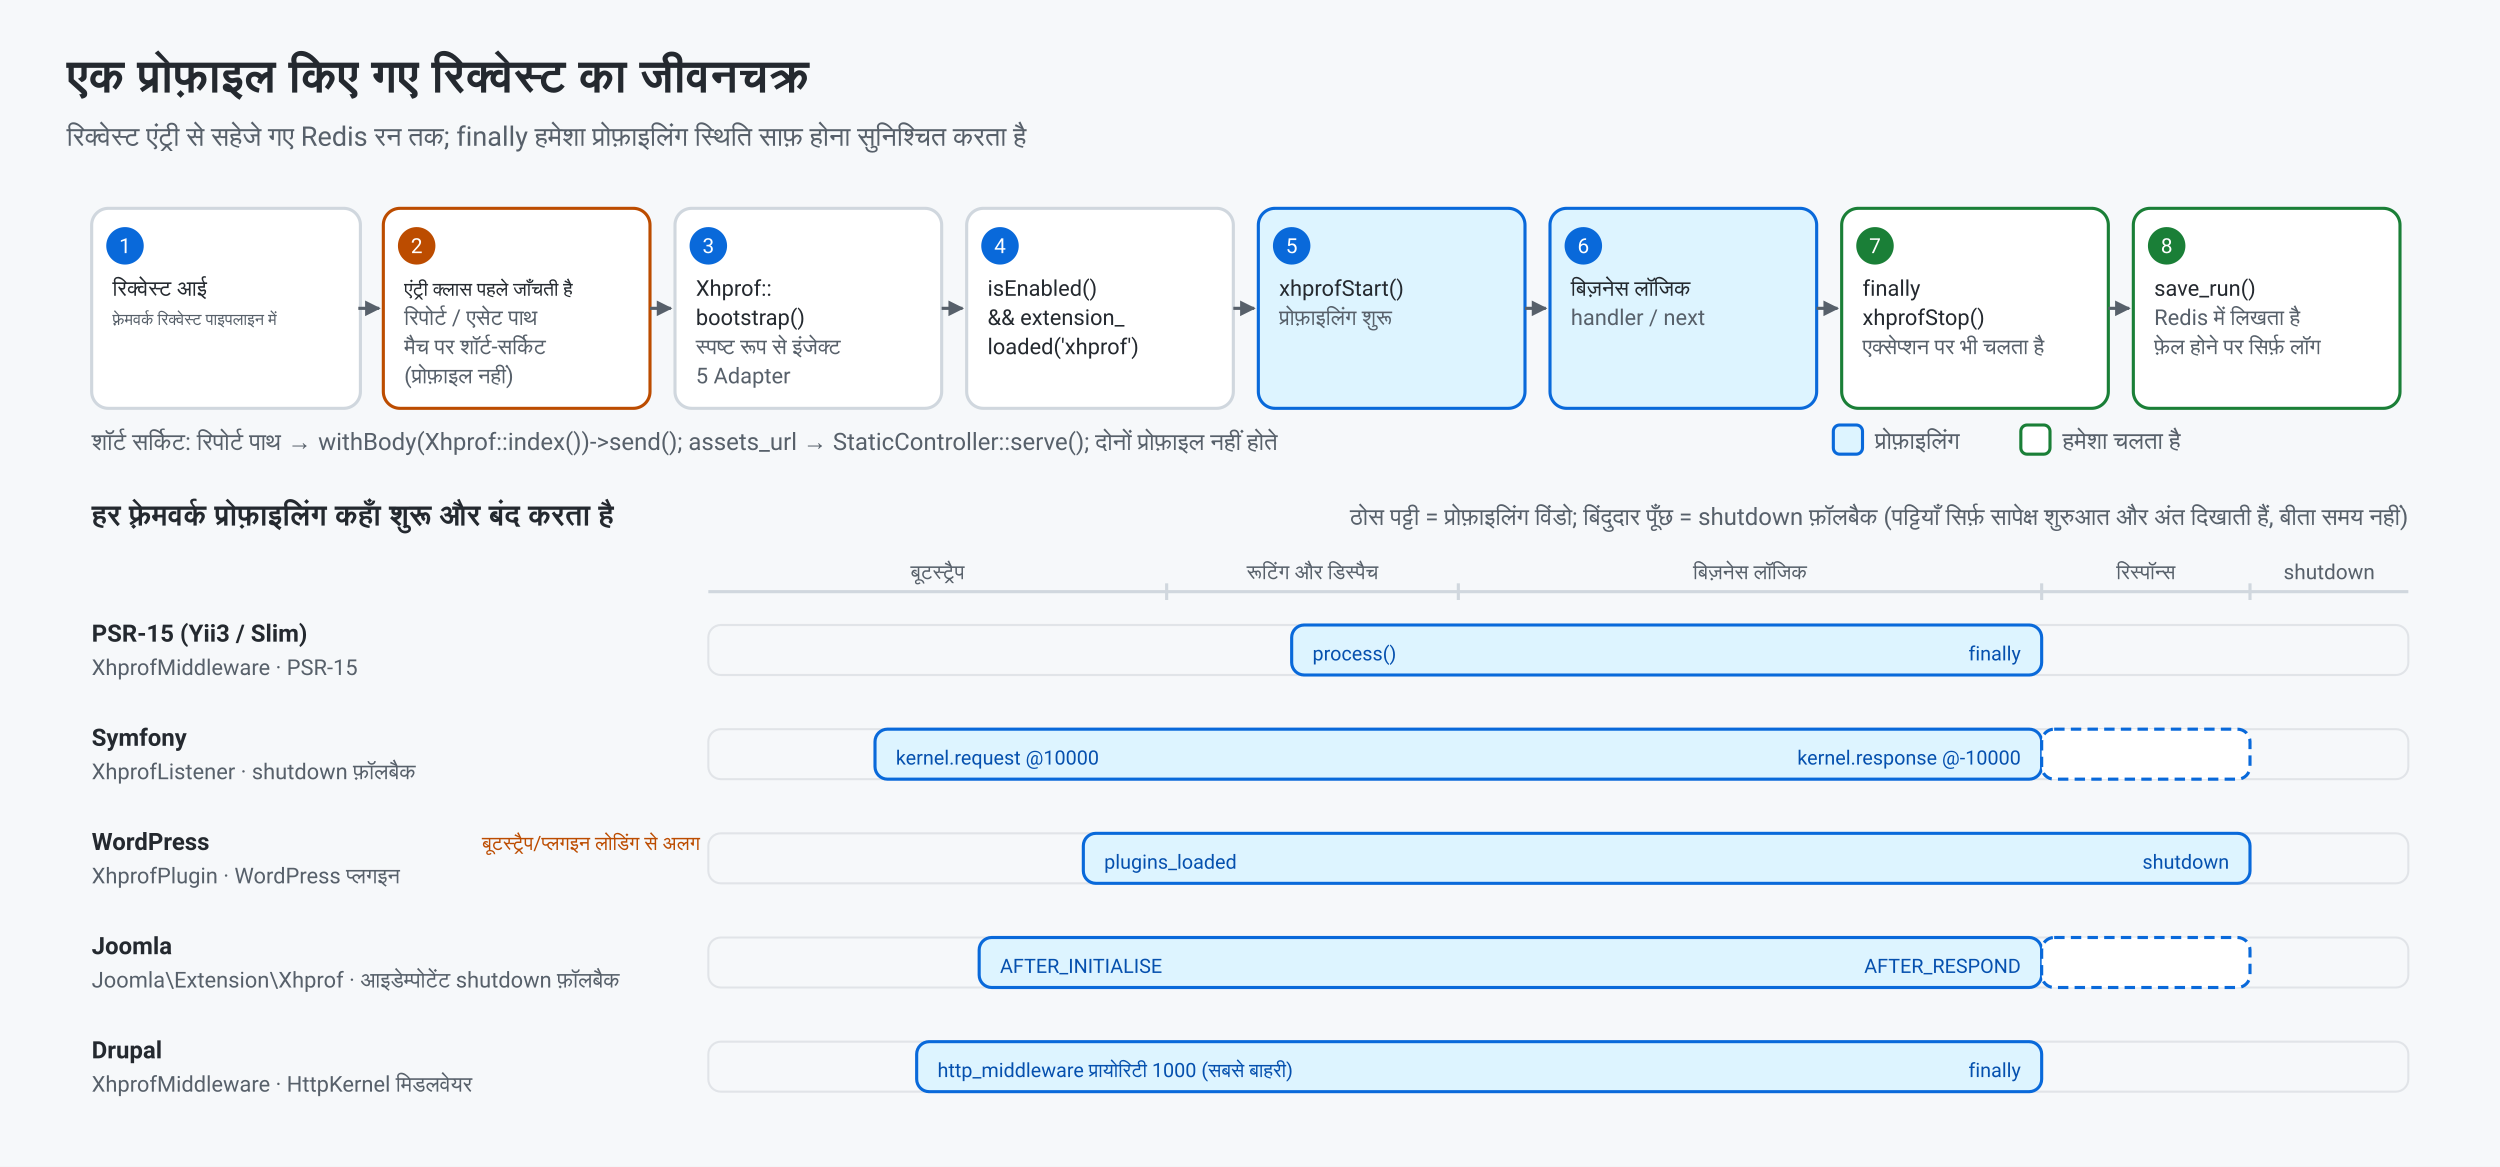
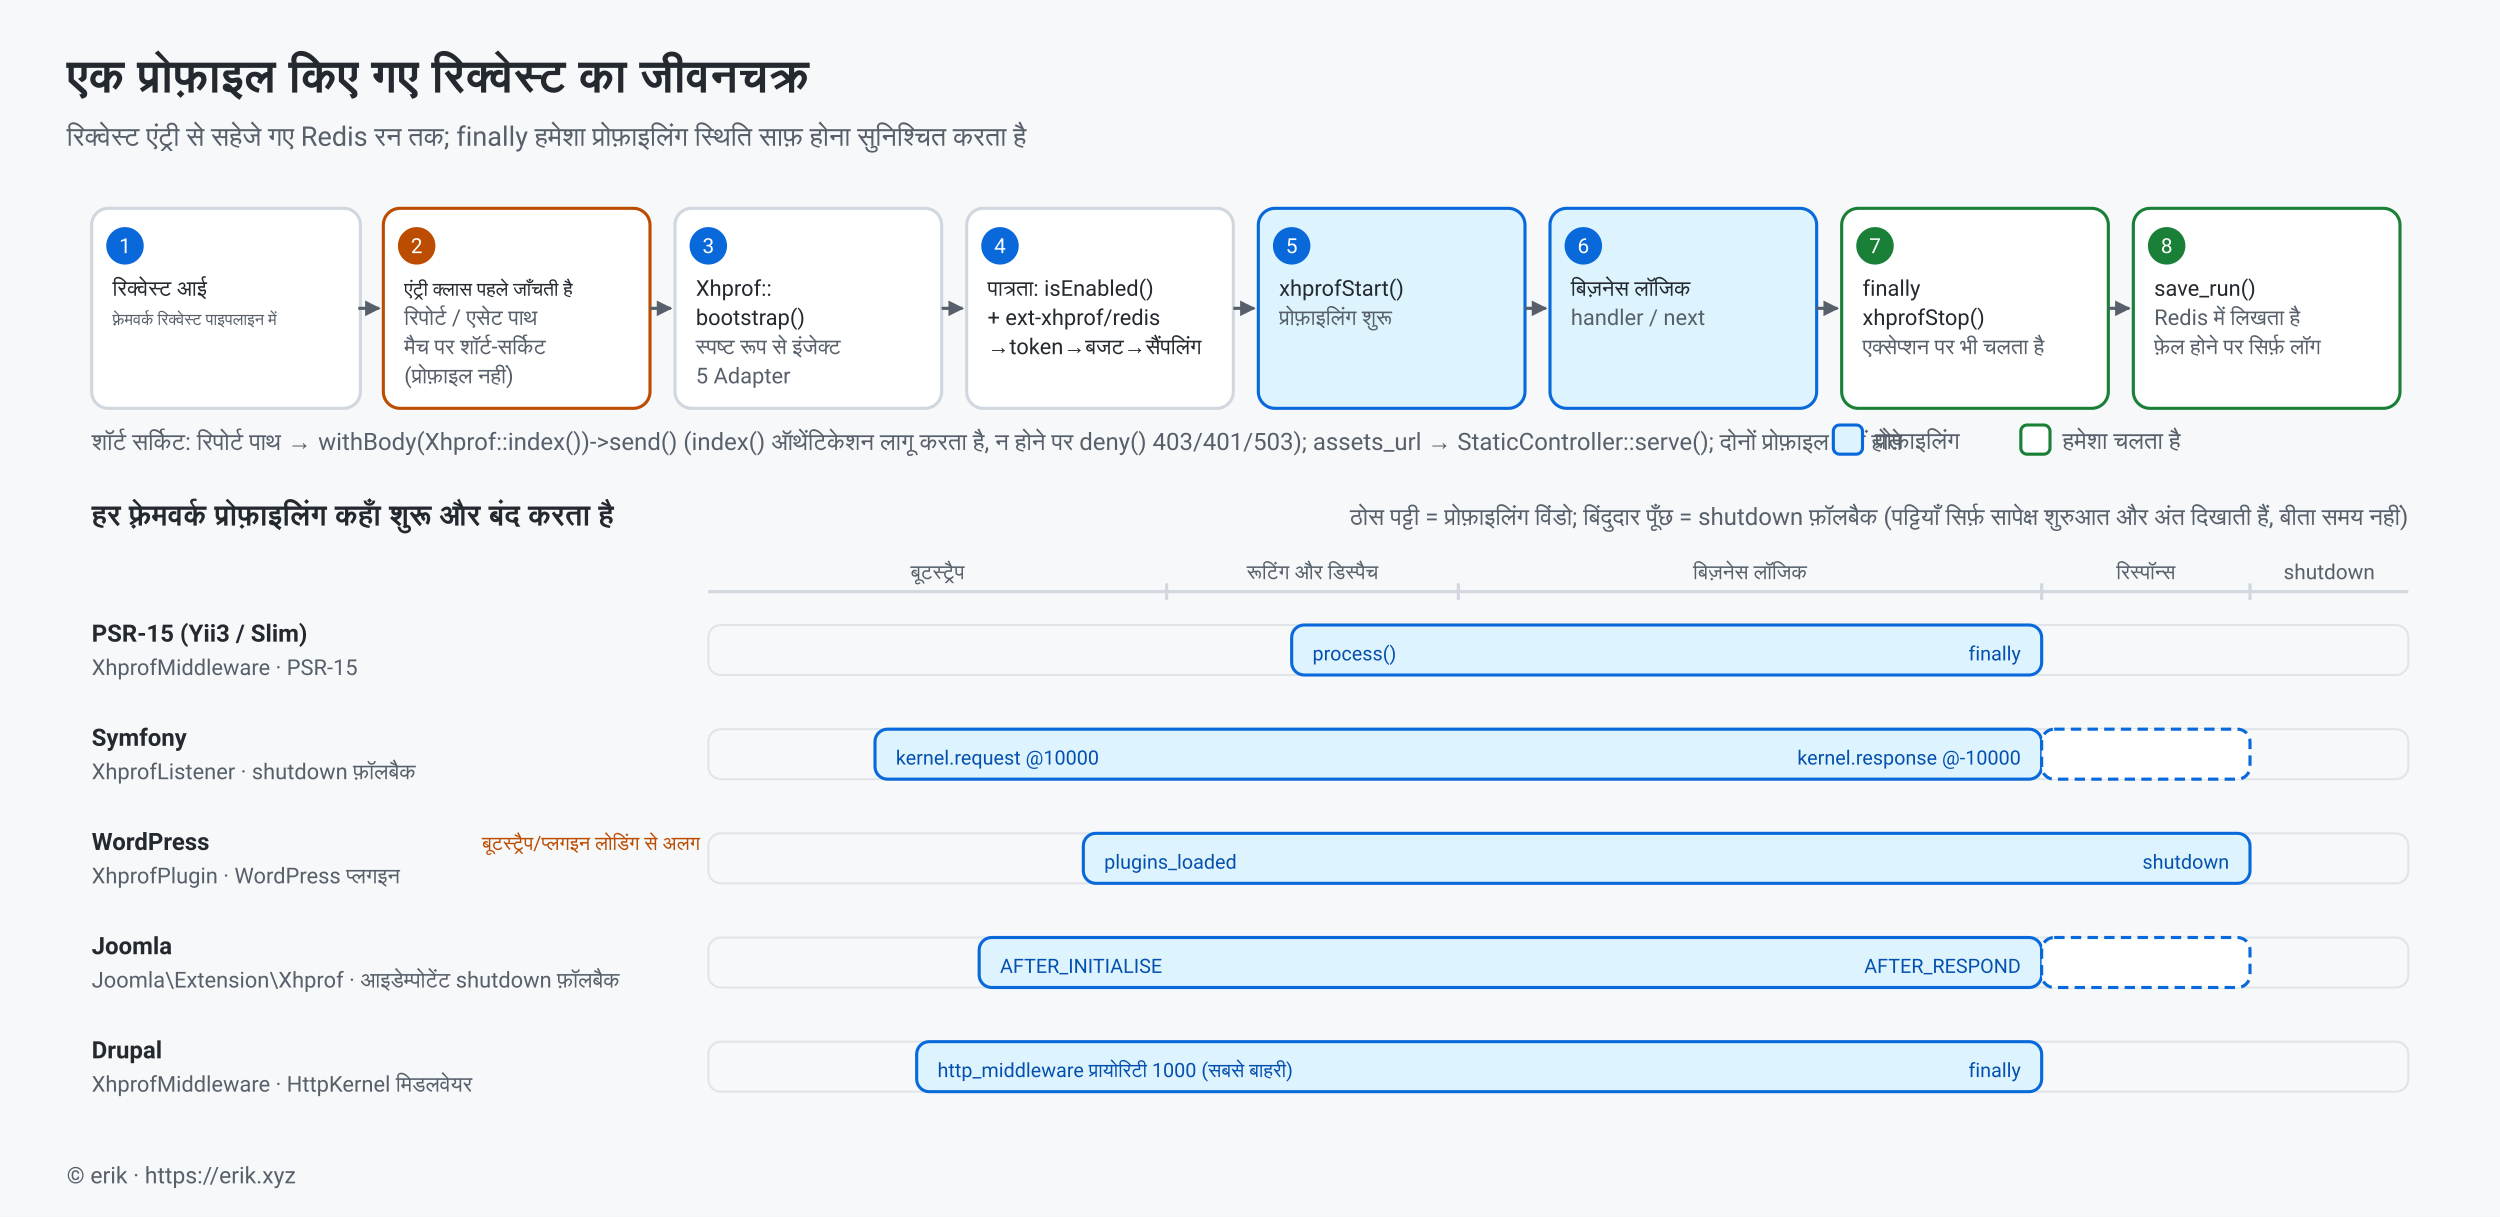
- <svg xmlns="http://www.w3.org/2000/svg" viewBox="0 0 1200 560" width="1200" height="560" role="img" font-family="-apple-system, BlinkMacSystemFont, &quot;Segoe UI&quot;, Roboto, &quot;Helvetica Neue&quot;, Arial, &quot;Noto Sans SC&quot;, &quot;PingFang SC&quot;, &quot;Microsoft YaHei&quot;, sans-serif">
+ <svg xmlns="http://www.w3.org/2000/svg" viewBox="0 0 1200 584" width="1200" height="584" role="img" font-family="-apple-system, BlinkMacSystemFont, &quot;Segoe UI&quot;, Roboto, &quot;Helvetica Neue&quot;, Arial, &quot;Noto Sans SC&quot;, &quot;PingFang SC&quot;, &quot;Microsoft YaHei&quot;, sans-serif">
  <defs>
    <marker id="lc-arrow" viewBox="0 0 10 10" refX="9" refY="5" markerWidth="5" markerHeight="5" orient="auto-start-reverse">
      <path d="M0,0 L10,5 L0,10 z" fill="#57606a" />
    </marker>
  </defs>
-   <rect x="0" y="0" width="1200" height="560" fill="#f6f8fa" />
+   <rect x="0" y="0" width="1200" height="584" fill="#f6f8fa" />
  <text x="32" y="44" font-size="22" font-weight="700" fill="#24292f">एक प्रोफ़ाइल किए गए रिक्वेस्ट का जीवनचक्र</text>
  <text x="32" y="70" font-size="13" fill="#57606a">रिक्वेस्ट एंट्री से सहेजे गए Redis रन तक; finally हमेशा प्रोफ़ाइलिंग स्थिति साफ़ होना सुनिश्चित करता है</text>
  <rect x="44" y="100" width="129" height="96" rx="8" fill="#ffffff" stroke="#d0d7de" stroke-width="1.5" />
  <circle cx="60" cy="118" r="9" fill="#0969da" />
  <text x="60" y="121.5" font-size="10" fill="#ffffff" text-anchor="middle">1</text>
  <text x="54" y="142" font-size="10.5" fill="#24292f">रिक्वेस्ट आई</text>
  <text x="54" y="156" font-size="7.87" fill="#57606a">फ़्रेमवर्क रिक्वेस्ट पाइपलाइन में</text>
  <line x1="172" y1="148" x2="182" y2="148" stroke="#57606a" stroke-width="1.5" marker-end="url(#lc-arrow)" />
  <rect x="184" y="100" width="128" height="96" rx="8" fill="#ffffff" stroke="#bc4c00" stroke-width="1.5" />
  <circle cx="200" cy="118" r="9" fill="#bc4c00" />
  <text x="200" y="121.5" font-size="10" fill="#ffffff" text-anchor="middle">2</text>
  <text x="194" y="142" font-size="9.29" fill="#24292f">एंट्री क्लास पहले जाँचती है</text>
  <text x="194" y="156" font-size="10.5" fill="#57606a">रिपोर्ट / एसेट पाथ</text>
  <text x="194" y="170" font-size="10.5" fill="#57606a">मैच पर शॉर्ट-सर्किट</text>
  <text x="194" y="184" font-size="10.5" fill="#57606a">(प्रोफ़ाइल नहीं)</text>
  <line x1="312" y1="148" x2="322" y2="148" stroke="#57606a" stroke-width="1.5" marker-end="url(#lc-arrow)" />
  <rect x="324" y="100" width="128" height="96" rx="8" fill="#ffffff" stroke="#d0d7de" stroke-width="1.5" />
  <circle cx="340" cy="118" r="9" fill="#0969da" />
  <text x="340" y="121.5" font-size="10" fill="#ffffff" text-anchor="middle">3</text>
  <text x="334" y="142" font-size="10.5" fill="#24292f">Xhprof::</text>
  <text x="334" y="156" font-size="10.5" fill="#24292f">bootstrap()</text>
  <text x="334" y="170" font-size="10.5" fill="#57606a">स्पष्ट रूप से इंजेक्ट</text>
  <text x="334" y="184" font-size="10.5" fill="#57606a">5 Adapter</text>
  <line x1="452" y1="148" x2="462" y2="148" stroke="#57606a" stroke-width="1.5" marker-end="url(#lc-arrow)" />
  <rect x="464" y="100" width="128" height="96" rx="8" fill="#ffffff" stroke="#d0d7de" stroke-width="1.5" />
  <circle cx="480" cy="118" r="9" fill="#0969da" />
  <text x="480" y="121.5" font-size="10" fill="#ffffff" text-anchor="middle">4</text>
-   <text x="474" y="142" font-size="10.5" fill="#24292f">isEnabled()</text>
-   <text x="474" y="156" font-size="10.5" fill="#24292f">&amp;&amp; extension_</text>
-   <text x="474" y="170" font-size="10.5" fill="#24292f">loaded('xhprof')</text>
+   <text x="474" y="142" font-size="10.5" fill="#24292f">पात्रता: isEnabled()</text>
+   <text x="474" y="156" font-size="10.5" fill="#24292f">+ ext-xhprof/redis</text>
+   <text x="474" y="170" font-size="10.5" fill="#24292f">→token→बजट→सैंपलिंग</text>
  <line x1="592" y1="148" x2="602" y2="148" stroke="#57606a" stroke-width="1.5" marker-end="url(#lc-arrow)" />
  <rect x="604" y="100" width="128" height="96" rx="8" fill="#ddf4ff" stroke="#0969da" stroke-width="1.5" />
  <circle cx="620" cy="118" r="9" fill="#0969da" />
  <text x="620" y="121.5" font-size="10" fill="#ffffff" text-anchor="middle">5</text>
  <text x="614" y="142" font-size="10.5" fill="#24292f">xhprofStart()</text>
  <text x="614" y="156" font-size="10.5" fill="#57606a">प्रोफ़ाइलिंग शुरू</text>
  <line x1="732" y1="148" x2="742" y2="148" stroke="#57606a" stroke-width="1.5" marker-end="url(#lc-arrow)" />
  <rect x="744" y="100" width="128" height="96" rx="8" fill="#ddf4ff" stroke="#0969da" stroke-width="1.5" />
  <circle cx="760" cy="118" r="9" fill="#0969da" />
  <text x="760" y="121.5" font-size="10" fill="#ffffff" text-anchor="middle">6</text>
  <text x="754" y="142" font-size="10.5" fill="#24292f">बिज़नेस लॉजिक</text>
  <text x="754" y="156" font-size="10.5" fill="#57606a">handler / next</text>
  <line x1="872" y1="148" x2="882" y2="148" stroke="#57606a" stroke-width="1.5" marker-end="url(#lc-arrow)" />
  <rect x="884" y="100" width="128" height="96" rx="8" fill="#ffffff" stroke="#1a7f37" stroke-width="1.5" />
  <circle cx="900" cy="118" r="9" fill="#1a7f37" />
  <text x="900" y="121.5" font-size="10" fill="#ffffff" text-anchor="middle">7</text>
  <text x="894" y="142" font-size="10.5" fill="#24292f">finally</text>
  <text x="894" y="156" font-size="10.5" fill="#24292f">xhprofStop()</text>
  <text x="894" y="170" font-size="10.5" fill="#57606a">एक्सेप्शन पर भी चलता है</text>
  <line x1="1012" y1="148" x2="1022" y2="148" stroke="#57606a" stroke-width="1.5" marker-end="url(#lc-arrow)" />
  <rect x="1024" y="100" width="128" height="96" rx="8" fill="#ffffff" stroke="#1a7f37" stroke-width="1.5" />
  <circle cx="1040" cy="118" r="9" fill="#1a7f37" />
  <text x="1040" y="121.5" font-size="10" fill="#ffffff" text-anchor="middle">8</text>
  <text x="1034" y="142" font-size="10.5" fill="#24292f">save_run()</text>
  <text x="1034" y="156" font-size="10.5" fill="#57606a">Redis में लिखता है</text>
  <text x="1034" y="170" font-size="10.5" fill="#57606a">फ़ेल होने पर सिर्फ़ लॉग</text>
-   <text x="44" y="216" font-size="11.5" fill="#57606a">शॉर्ट सर्किट: रिपोर्ट पाथ → withBody(Xhprof::index())-&gt;send(); assets_url → StaticController::serve(); दोनों प्रोफ़ाइल नहीं होते</text>
+   <text x="44" y="216" font-size="11.5" fill="#57606a">शॉर्ट सर्किट: रिपोर्ट पाथ → withBody(Xhprof::index())-&gt;send() (index() ऑथेंटिकेशन लागू करता है, न होने पर deny() 403/401/503); assets_url → StaticController::serve(); दोनों प्रोफ़ाइल नहीं होते</text>
  <rect x="880" y="204" width="14" height="14" rx="3" fill="#ddf4ff" stroke="#0969da" stroke-width="1.5" />
  <text x="900" y="215.5" font-size="11.5" fill="#57606a">प्रोफ़ाइलिंग</text>
  <rect x="970" y="204" width="14" height="14" rx="3" fill="#ffffff" stroke="#1a7f37" stroke-width="1.5" />
  <text x="990" y="215.5" font-size="11.5" fill="#57606a">हमेशा चलता है</text>
  <text x="44" y="252" font-size="14" font-weight="600" fill="#24292f">हर फ़्रेमवर्क प्रोफ़ाइलिंग कहाँ शुरू और बंद करता है</text>
  <text x="1156" y="252" font-size="11.5" fill="#57606a" text-anchor="end">ठोस पट्टी = प्रोफ़ाइलिंग विंडो; बिंदुदार पूँछ = shutdown फ़ॉलबैक (पट्टियाँ सिर्फ़ सापेक्ष शुरुआत और अंत दिखाती हैं, बीता समय नहीं)</text>
  <line x1="340" y1="284" x2="1156" y2="284" stroke="#d0d7de" stroke-width="1.5" />
  <line x1="560" y1="280" x2="560" y2="288" stroke="#d0d7de" stroke-width="1.5" />
  <line x1="700" y1="280" x2="700" y2="288" stroke="#d0d7de" stroke-width="1.5" />
  <line x1="980" y1="280" x2="980" y2="288" stroke="#d0d7de" stroke-width="1.5" />
  <line x1="1080" y1="280" x2="1080" y2="288" stroke="#d0d7de" stroke-width="1.5" />
  <text x="450" y="278" font-size="10" fill="#57606a" text-anchor="middle">बूटस्ट्रैप</text>
  <text x="630" y="278" font-size="10" fill="#57606a" text-anchor="middle">रूटिंग और डिस्पैच</text>
  <text x="840" y="278" font-size="10" fill="#57606a" text-anchor="middle">बिज़नेस लॉजिक</text>
  <text x="1030" y="278" font-size="10" fill="#57606a" text-anchor="middle">रिस्पॉन्स</text>
  <text x="1118" y="278" font-size="10" fill="#57606a" text-anchor="middle">shutdown</text>
  <text x="44" y="308" font-size="11.5" font-weight="600" fill="#24292f">PSR-15 (Yii3 / Slim)</text>
  <text x="44" y="324" font-size="10.5" fill="#57606a">XhprofMiddleware · PSR-15</text>
  <rect x="340" y="300" width="816" height="24" rx="6" fill="#f6f8fa" stroke="#e1e4e8" />
  <rect x="620" y="300" width="360" height="24" rx="6" fill="#ddf4ff" stroke="#0969da" stroke-width="1.5" />
  <text x="630" y="317" font-size="9.5" fill="#0550ae">process()</text>
  <text x="970" y="317" font-size="9.5" fill="#0550ae" text-anchor="end">finally</text>
  <text x="44" y="358" font-size="11.5" font-weight="600" fill="#24292f">Symfony</text>
  <text x="44" y="374" font-size="10.5" fill="#57606a">XhprofListener · shutdown फ़ॉलबैक</text>
  <rect x="340" y="350" width="816" height="24" rx="6" fill="#f6f8fa" stroke="#e1e4e8" />
  <rect x="420" y="350" width="560" height="24" rx="6" fill="#ddf4ff" stroke="#0969da" stroke-width="1.5" />
  <rect x="980" y="350" width="100" height="24" rx="6" fill="#ffffff" stroke="#0969da" stroke-width="1.5" stroke-dasharray="5 3" />
  <text x="430" y="367" font-size="9.5" fill="#0550ae">kernel.request @10000</text>
  <text x="970" y="367" font-size="9.5" fill="#0550ae" text-anchor="end">kernel.response @-10000</text>
  <text x="44" y="408" font-size="11.5" font-weight="600" fill="#24292f">WordPress</text>
  <text x="44" y="424" font-size="10.5" fill="#57606a">XhprofPlugin · WordPress प्लगइन</text>
  <rect x="340" y="400" width="816" height="24" rx="6" fill="#f6f8fa" stroke="#e1e4e8" />
  <rect x="520" y="400" width="560" height="24" rx="6" fill="#ddf4ff" stroke="#0969da" stroke-width="1.5" />
  <text x="530" y="417" font-size="9.5" fill="#0550ae">plugins_loaded</text>
  <text x="1070" y="417" font-size="9.5" fill="#0550ae" text-anchor="end">shutdown</text>
  <text x="336" y="408" font-size="9.5" fill="#bc4c00" text-anchor="end">बूटस्ट्रैप/प्लगइन लोडिंग से अलग</text>
  <text x="44" y="458" font-size="11.5" font-weight="600" fill="#24292f">Joomla</text>
  <text x="44" y="474" font-size="10.5" fill="#57606a">Joomla\Extension\Xhprof · आइडेम्पोटेंट shutdown फ़ॉलबैक</text>
  <rect x="340" y="450" width="816" height="24" rx="6" fill="#f6f8fa" stroke="#e1e4e8" />
  <rect x="470" y="450" width="510" height="24" rx="6" fill="#ddf4ff" stroke="#0969da" stroke-width="1.5" />
  <rect x="980" y="450" width="100" height="24" rx="6" fill="#ffffff" stroke="#0969da" stroke-width="1.5" stroke-dasharray="5 3" />
  <text x="480" y="467" font-size="9.5" fill="#0550ae">AFTER_INITIALISE</text>
  <text x="970" y="467" font-size="9.5" fill="#0550ae" text-anchor="end">AFTER_RESPOND</text>
  <text x="44" y="508" font-size="11.5" font-weight="600" fill="#24292f">Drupal</text>
  <text x="44" y="524" font-size="10.5" fill="#57606a">XhprofMiddleware · HttpKernel मिडलवेयर</text>
  <rect x="340" y="500" width="816" height="24" rx="6" fill="#f6f8fa" stroke="#e1e4e8" />
  <rect x="440" y="500" width="540" height="24" rx="6" fill="#ddf4ff" stroke="#0969da" stroke-width="1.5" />
  <text x="450" y="517" font-size="9.5" fill="#0550ae">http_middleware प्रायोरिटी 1000 (सबसे बाहरी)</text>
  <text x="970" y="517" font-size="9.5" fill="#0550ae" text-anchor="end">finally</text>
+   <text x="32" y="568" font-size="11" fill="#57606a">© erik · https://erik.xyz</text>
</svg>
